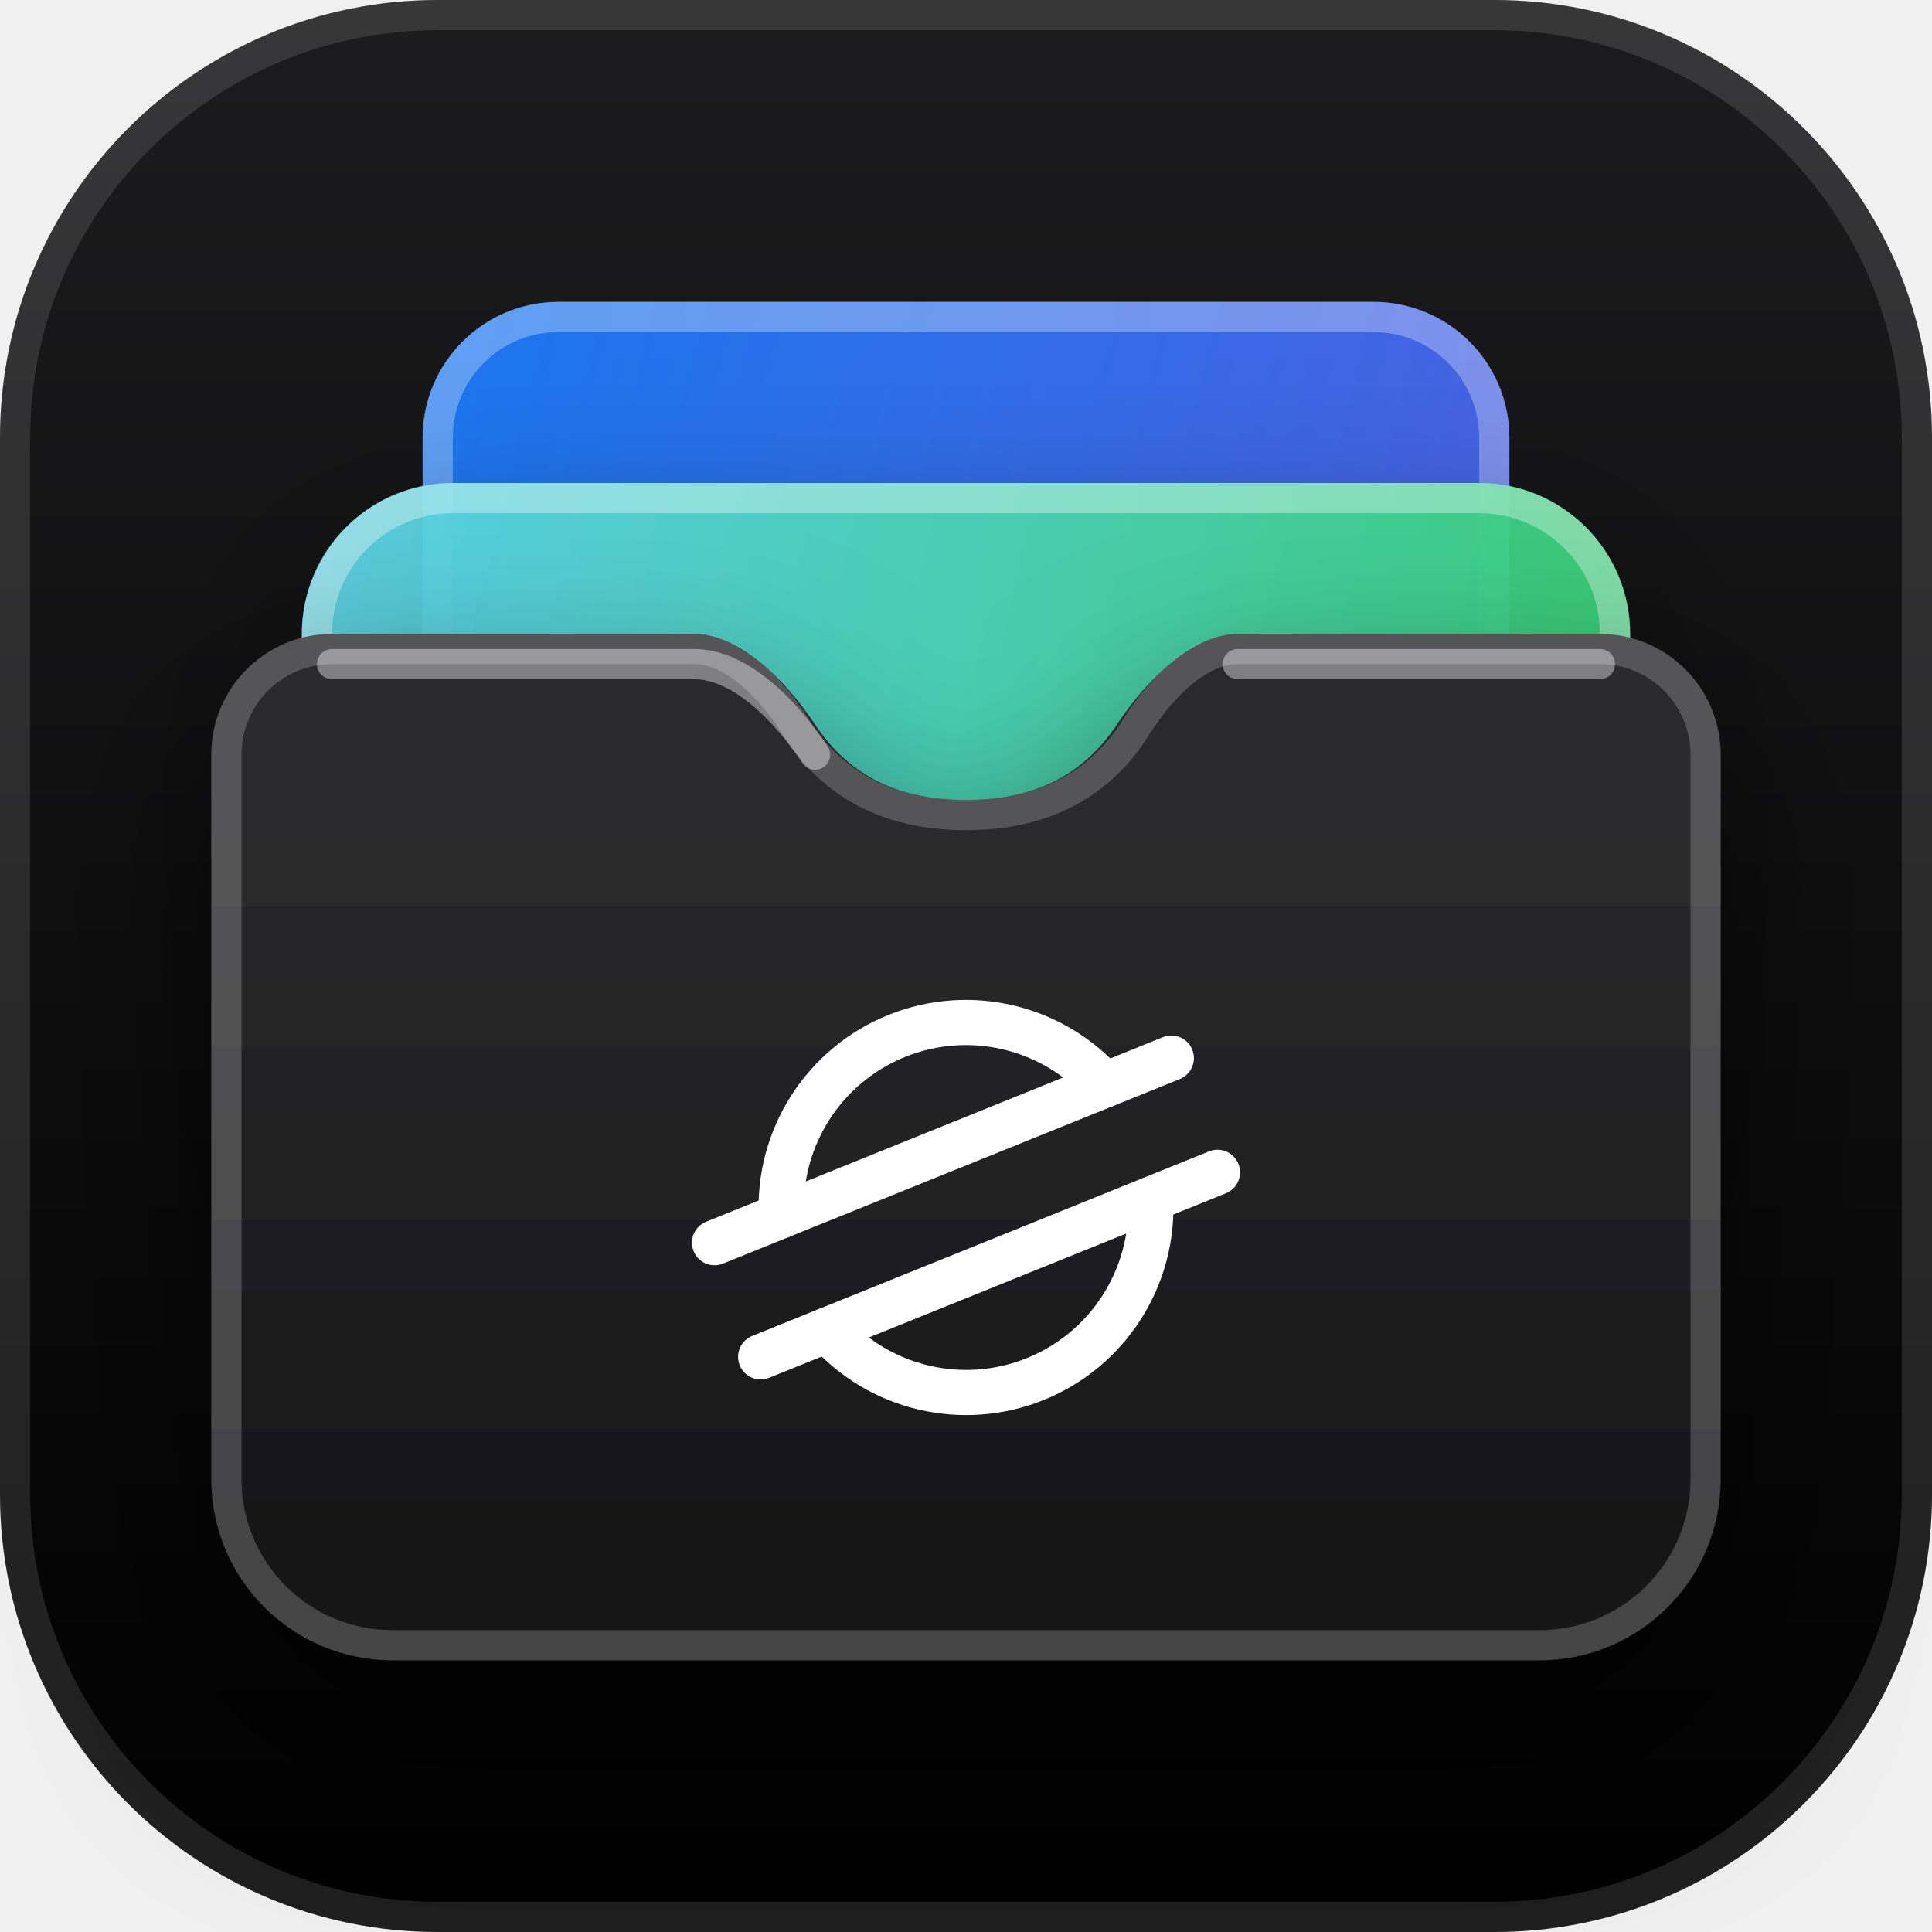
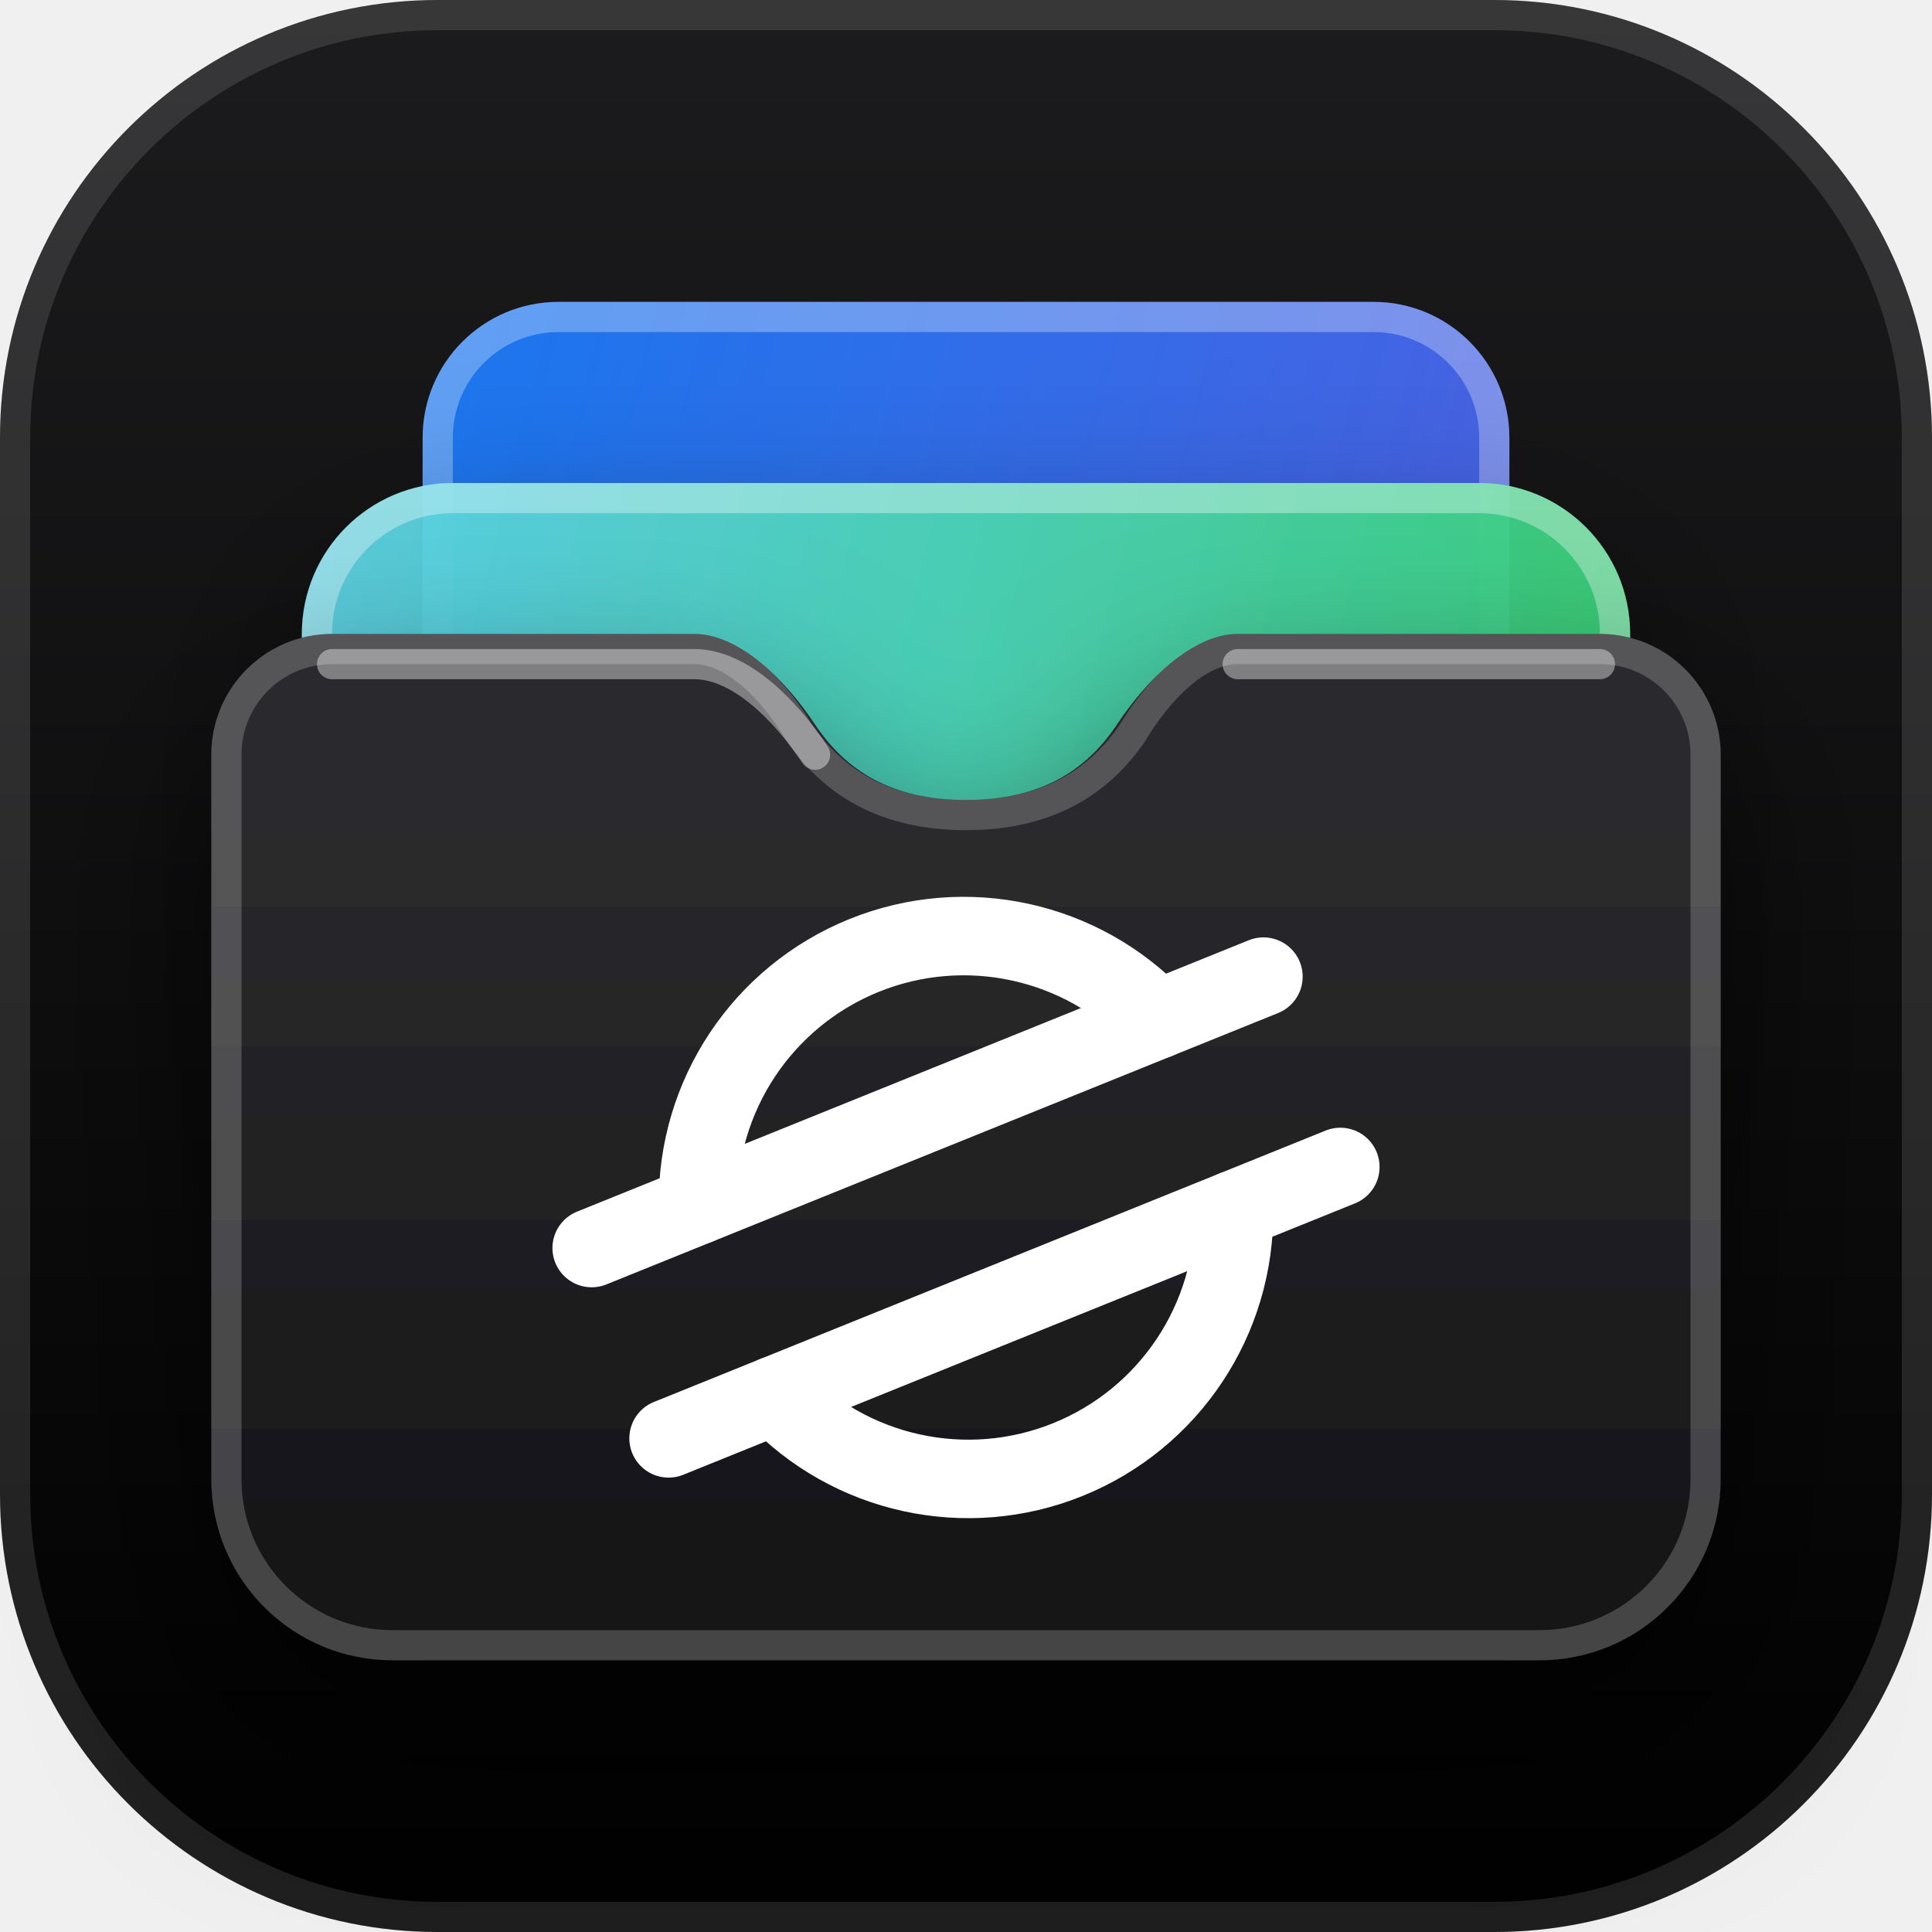
<svg xmlns="http://www.w3.org/2000/svg" viewBox="0 0 64 64" fill="none">
  <defs>
    <linearGradient id="bg-grad" x1="32" y1="0" x2="32" y2="64" gradientUnits="userSpaceOnUse">
      <stop offset="0%" stop-color="#1c1c1e" />
      <stop offset="100%" stop-color="#000000" />
    </linearGradient>
    <linearGradient id="card-top-grad" x1="0" y1="12" x2="64" y2="28" gradientUnits="userSpaceOnUse">
      <stop offset="0%" stop-color="#0A84FF" />
      <stop offset="100%" stop-color="#5E5CE6" />
    </linearGradient>
    <linearGradient id="card-mid-grad" x1="0" y1="18" x2="64" y2="34" gradientUnits="userSpaceOnUse">
      <stop offset="0%" stop-color="#64D2FF" />
      <stop offset="100%" stop-color="#30D158" />
    </linearGradient>
    <linearGradient id="pouch-grad" x1="32" y1="26" x2="32" y2="56" gradientUnits="userSpaceOnUse">
      <stop offset="0%" stop-color="#2c2c2e" />
      <stop offset="100%" stop-color="#121214" />
    </linearGradient>
    <filter id="shadow" x="0" y="4" width="64" height="60" filterUnits="userSpaceOnUse" color-interpolation-filters="sRGB">
      <feDropShadow dx="0" dy="3" stdDeviation="3" flood-color="#000000" flood-opacity="0.6" />
    </filter>
  </defs>
  <rect width="64" height="64" rx="14.5" fill="url(#bg-grad)" />
  <rect x="0.5" y="0.5" width="63" height="63" rx="14" stroke="rgba(255,255,255,0.12)" stroke-width="1" />
  <rect x="14" y="10" width="36" height="24" rx="4.5" fill="url(#card-top-grad)" opacity="0.95" />
  <rect x="14.5" y="10.5" width="35" height="23" rx="4" stroke="rgba(255,255,255,0.3)" stroke-width="1" />
  <rect x="10" y="16" width="44" height="24" rx="5" fill="url(#card-mid-grad)" opacity="0.95" filter="url(#shadow)" />
  <rect x="10.5" y="16.5" width="43" height="23" rx="4.5" stroke="rgba(255,255,255,0.35)" stroke-width="1" />
  <path d="M7 25C7 22.791 8.791 21 11 21H23C24.5 21 26 22.5 27 24C28 25.5 29.5 26.5 32 26.5C34.5 26.5 36 25.5 37 24C38 22.5 39.5 21 41 21H53C55.209 21 57 22.791 57 25V49C57 52.314 54.314 55 51 55H13C9.686 55 7 52.314 7 49V25Z" fill="url(#pouch-grad)" filter="url(#shadow)" />
  <path d="M7.5 25C7.5 23.067 9.067 21.5 11 21.5H23C24.3 21.5 25.6 22.8 26.5 24.3C27.6 25.9 29.3 27 32 27C34.7 27 36.4 25.9 37.5 24.3C38.4 22.8 39.7 21.5 41 21.5H53C54.933 21.5 56.5 23.067 56.5 25V49C56.5 52.038 54.038 54.5 51 54.5H13C9.962 54.5 7.5 52.038 7.5 49V25Z" stroke="rgba(255,255,255,0.2)" stroke-width="1" />
  <path d="M11 22H23C24.5 22 26 23.5 27 25" stroke="rgba(255,255,255,0.4)" stroke-width="1" stroke-linecap="round" />
  <path d="M41 22H53" stroke="rgba(255,255,255,0.4)" stroke-width="1" stroke-linecap="round" />
-   <g transform="translate(32, 40) rotate(-22) scale(0.68)">
-     <path d="M -8.49 -3 A 9 9 0 0 1 8.49 -3" fill="none" stroke="#FFFFFF" stroke-width="2.2" stroke-linecap="round" />
-     <path d="M -8.49 3 A 9 9 0 0 0 8.49 3" fill="none" stroke="#FFFFFF" stroke-width="2.2" stroke-linecap="round" />
-     <line x1="-12" y1="-3" x2="12" y2="-3" stroke="#FFFFFF" stroke-width="2.2" stroke-linecap="round" />
-     <line x1="-12" y1="3" x2="12" y2="3" stroke="#FFFFFF" stroke-width="2.2" stroke-linecap="round" />
+   <g transform="translate(32, 40) rotate(-22)">
+     <path d="M -8.2 -3.4 A 8.8 8.8 0 0 1 8.2 -3.4" fill="none" stroke="#FFFFFF" stroke-width="2.6" stroke-linecap="round" />
+     <path d="M -8.2 3.4 A 8.8 8.8 0 0 0 8.2 3.4" fill="none" stroke="#FFFFFF" stroke-width="2.6" stroke-linecap="round" />
+     <line x1="-12" y1="-3.4" x2="12" y2="-3.4" stroke="#FFFFFF" stroke-width="2.6" stroke-linecap="round" />
+     <line x1="-12" y1="3.4" x2="12" y2="3.4" stroke="#FFFFFF" stroke-width="2.6" stroke-linecap="round" />
  </g>
</svg>
